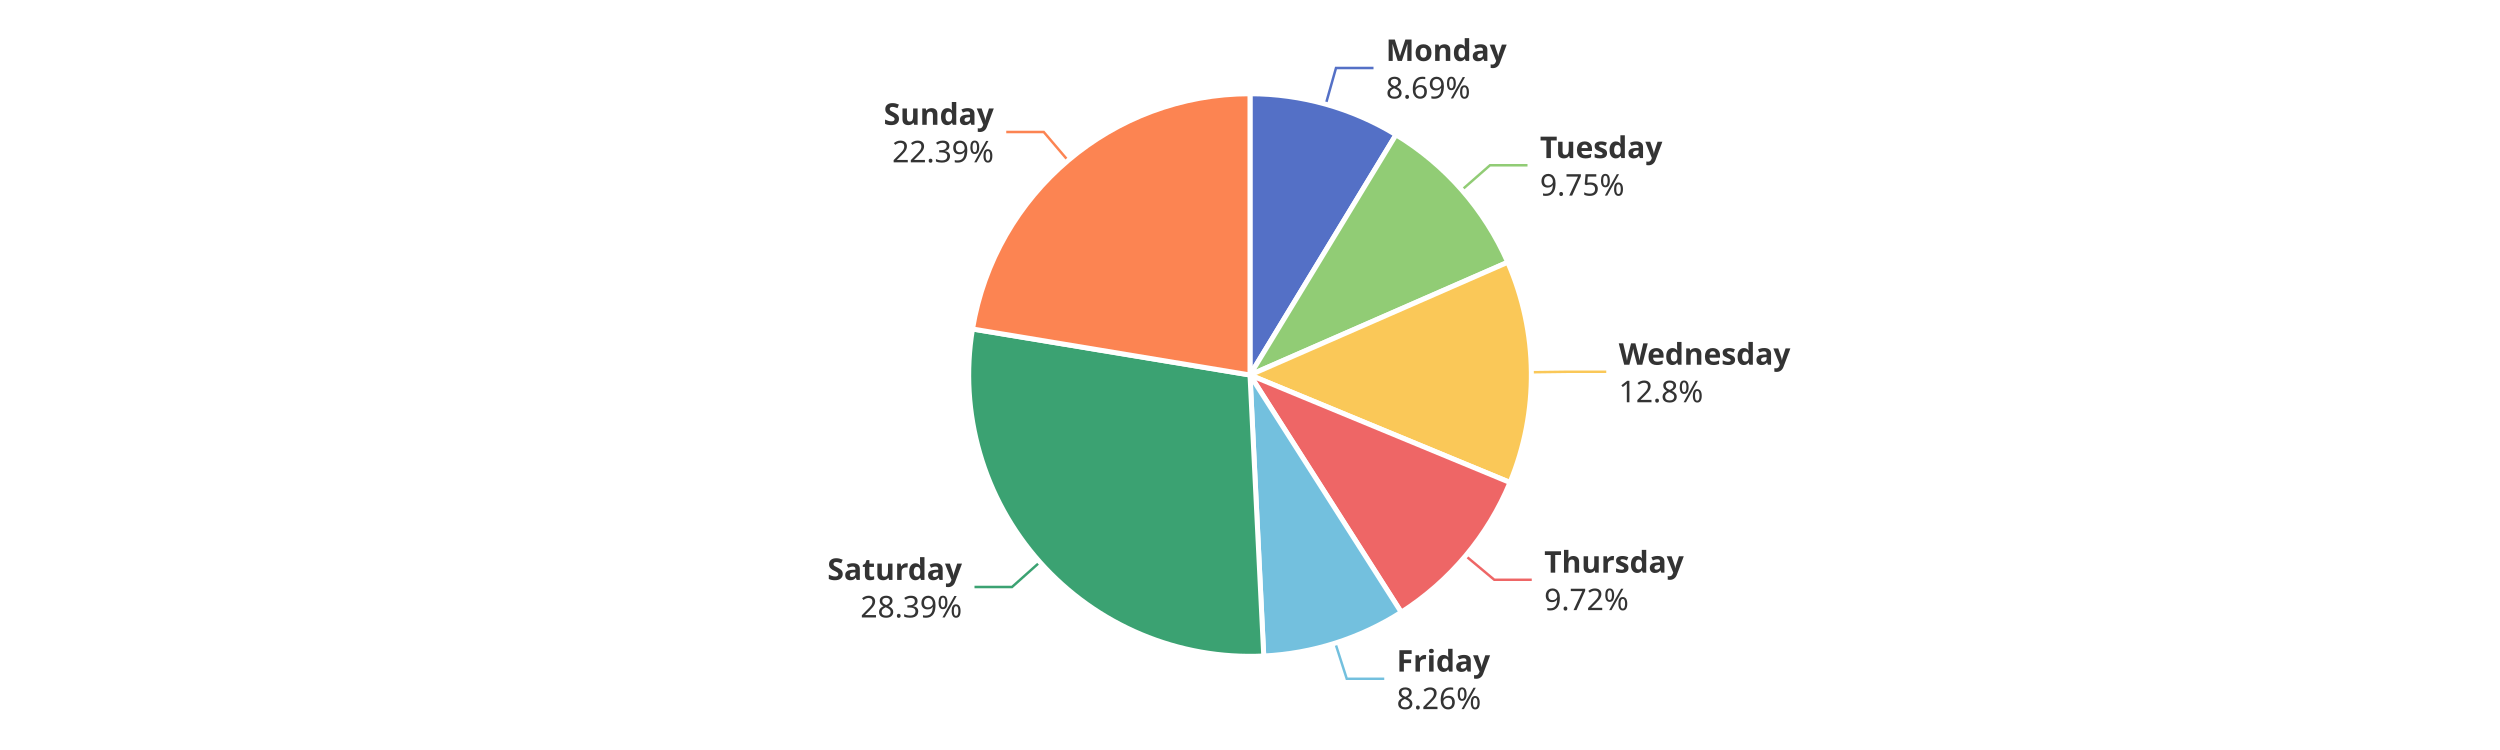
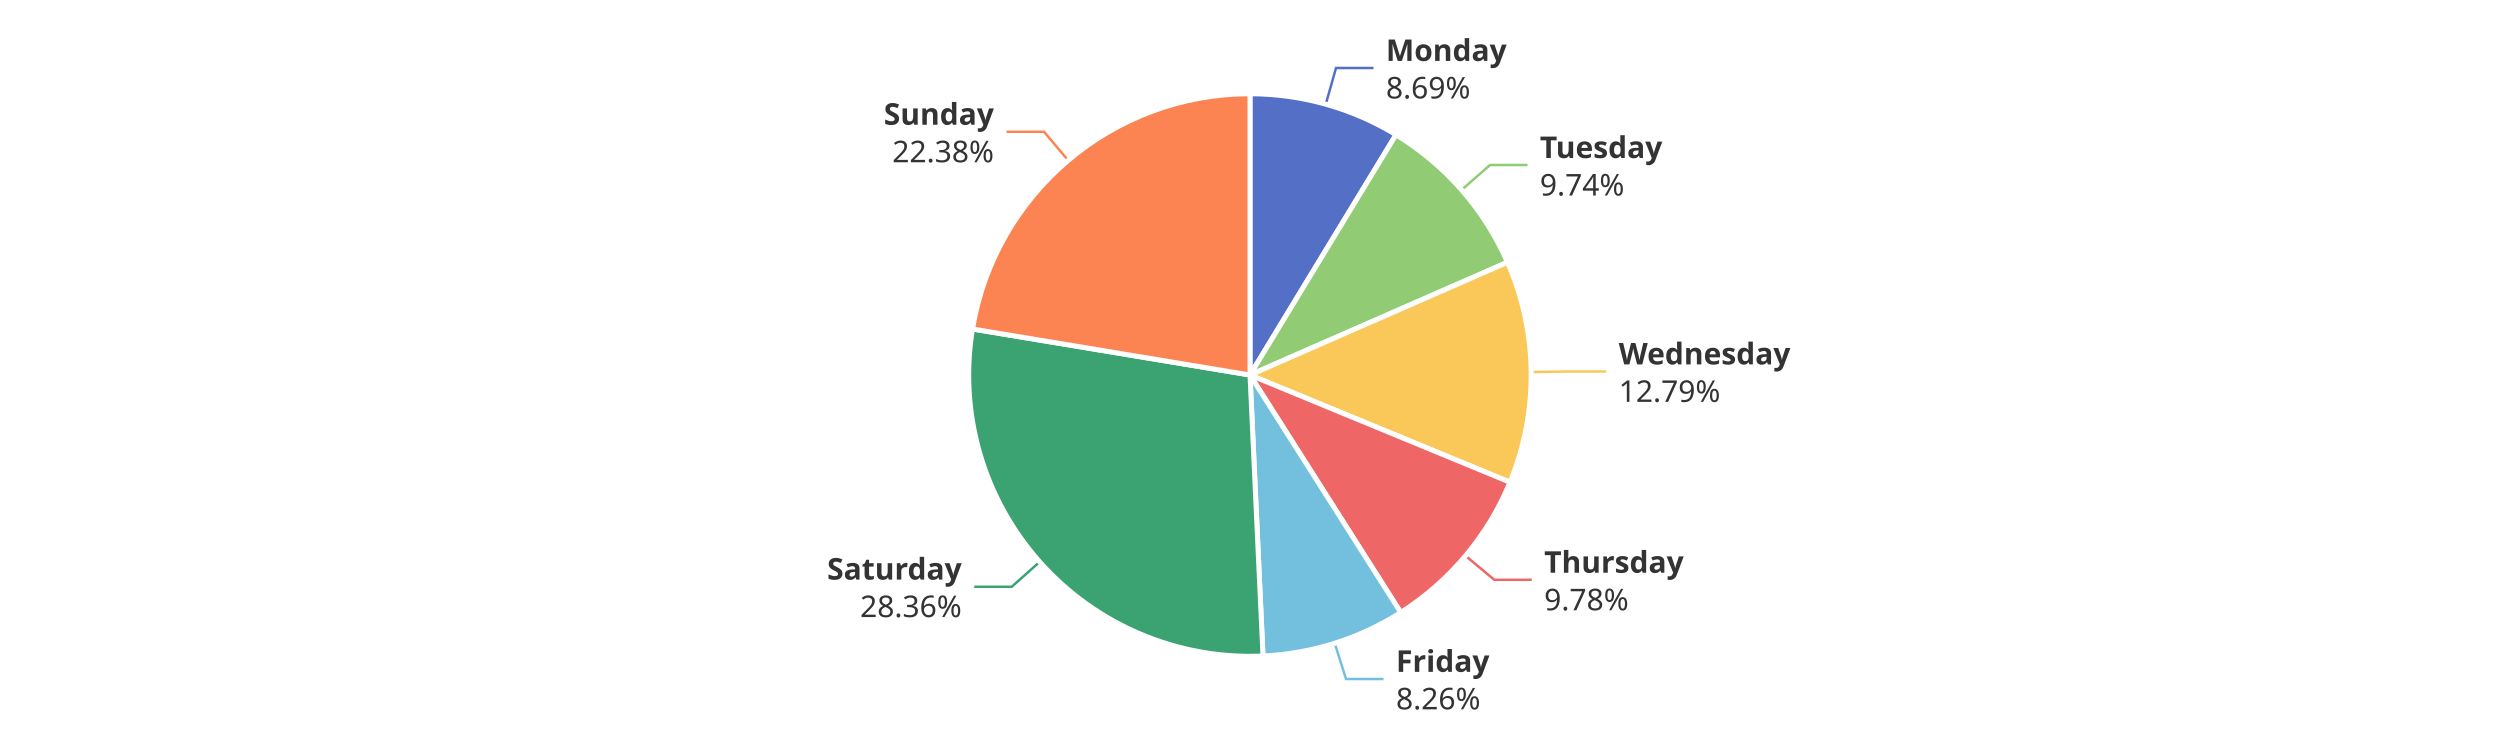
<svg xmlns="http://www.w3.org/2000/svg" width="1000" height="300" version="1.1" baseProfile="full" viewBox="0 0 1000 300">
  <rect width="1000" height="300" x="0" y="0" id="0" fill="#ffffff" />
  <polyline points="530.3 41.7 534.4 27.2 549.4 27.2" fill="none" stroke="#5470c6" />
-   <polyline points="584.7 76 596 66.1 611 66.1" fill="none" stroke="#91cc75" />
-   <polyline points="612.5 148.9 627.5 148.7 642.5 148.7" fill="none" stroke="#fac858" />
+   <polyline points="584.7 75.9 596 66 611 66" fill="none" stroke="#91cc75" />
+   <polyline points="612.5 148.8 627.5 148.6 642.5 148.6" fill="none" stroke="#fac858" />
  <polyline points="586.2 222.3 597.7 231.9 612.7 231.9" fill="none" stroke="#ee6666" />
-   <polyline points="534.1 257.2 538.7 271.5 553.7 271.5" fill="none" stroke="#73c0de" />
-   <polyline points="416 224.8 404.8 234.8 389.8 234.8" fill="none" stroke="#3ba272" />
-   <polyline points="427.2 64.2 417.5 52.8 402.5 52.8" fill="none" stroke="#fc8452" />
+   <polyline points="533.9 257.3 538.4 271.6 553.4 271.6" fill="none" stroke="#73c0de" />
+   <polyline points="415.9 224.7 404.7 234.7 389.7 234.7" fill="none" stroke="#3ba272" />
+   <polyline points="427.3 64.2 417.6 52.7 402.6 52.7" fill="none" stroke="#fc8452" />
  <path d="M500 37.5A112.5 112.5 0 0 1 558.4 53.9L500 150Z" fill="#5470c6" stroke="#fff" stroke-width="2" stroke-linejoin="round" />
-   <path d="M558.4 53.9A112.5 112.5 0 0 1 603.1 104.9L500 150Z" fill="#91cc75" stroke="#fff" stroke-width="2" stroke-linejoin="round" />
-   <path d="M603.1 104.9A112.5 112.5 0 0 1 604 193L500 150Z" fill="#fac858" stroke="#fff" stroke-width="2" stroke-linejoin="round" />
-   <path d="M604 193A112.5 112.5 0 0 1 560.5 244.9L500 150Z" fill="#ee6666" stroke="#fff" stroke-width="2" stroke-linejoin="round" />
-   <path d="M560.5 244.9A112.5 112.5 0 0 1 505.5 262.4L500 150Z" fill="#73c0de" stroke="#fff" stroke-width="2" stroke-linejoin="round" />
-   <path d="M505.5 262.4A112.5 112.5 0 0 1 389 131.6L500 150Z" fill="#3ba272" stroke="#fff" stroke-width="2" stroke-linejoin="round" />
+   <path d="M558.4 53.9A112.5 112.5 0 0 1 603 104.9L500 150Z" fill="#91cc75" stroke="#fff" stroke-width="2" stroke-linejoin="round" />
+   <path d="M603 104.9A112.5 112.5 0 0 1 604 192.9L500 150Z" fill="#fac858" stroke="#fff" stroke-width="2" stroke-linejoin="round" />
+   <path d="M604 192.9A112.5 112.5 0 0 1 560.3 245L500 150Z" fill="#ee6666" stroke="#fff" stroke-width="2" stroke-linejoin="round" />
+   <path d="M560.3 245A112.5 112.5 0 0 1 505.2 262.4L500 150Z" fill="#73c0de" stroke="#fff" stroke-width="2" stroke-linejoin="round" />
+   <path d="M505.2 262.4A112.5 112.5 0 0 1 389 131.6L500 150Z" fill="#3ba272" stroke="#fff" stroke-width="2" stroke-linejoin="round" />
  <path d="M389 131.6A112.5 112.5 0 0 1 500 37.5L500 150Z" fill="#fc8452" stroke="#fff" stroke-width="2" stroke-linejoin="round" />
-   <path d="M0 -15l42.8 0l0 30l-42.8 0Z" transform="translate(554.3806 27.2229)" fill="none" />
-   <text dominant-baseline="central" text-anchor="start" style="font-size:12px;font-family:sans-serif;font-weight:bold;" y="-7.5" transform="translate(554.3806 27.2229)" fill="#333" stroke="rgb(255,255,255)" stroke-width="2" paint-order="stroke" stroke-miterlimit="2">Monday</text>
-   <text dominant-baseline="central" text-anchor="start" style="font-size:12px;font-family:sans-serif;" y="7.5" transform="translate(554.3806 27.2229)" fill="#333" stroke="rgb(255,255,255)" stroke-width="2" paint-order="stroke" stroke-miterlimit="2">8.69%</text>
-   <path d="M0 -15l46.2 0l0 30l-46.2 0Z" transform="translate(615.9899 66.0822)" fill="none" />
-   <text dominant-baseline="central" text-anchor="start" style="font-size:12px;font-family:sans-serif;font-weight:bold;" y="-7.5" transform="translate(615.9899 66.0822)" fill="#333" stroke="rgb(255,255,255)" stroke-width="2" paint-order="stroke" stroke-miterlimit="2">Tuesday</text>
-   <text dominant-baseline="central" text-anchor="start" style="font-size:12px;font-family:sans-serif;" y="7.5" transform="translate(615.9899 66.0822)" fill="#333" stroke="rgb(255,255,255)" stroke-width="2" paint-order="stroke" stroke-miterlimit="2">9.75%</text>
-   <path d="M0 -15l63.6 0l0 30l-63.6 0Z" transform="translate(647.4938 148.7382)" fill="none" />
-   <text dominant-baseline="central" text-anchor="start" style="font-size:12px;font-family:sans-serif;font-weight:bold;" y="-7.5" transform="translate(647.4938 148.7382)" fill="#333" stroke="rgb(255,255,255)" stroke-width="2" paint-order="stroke" stroke-miterlimit="2">Wednesday</text>
-   <text dominant-baseline="central" text-anchor="start" style="font-size:12px;font-family:sans-serif;" y="7.5" transform="translate(647.4938 148.7382)" fill="#333" stroke="rgb(255,255,255)" stroke-width="2" paint-order="stroke" stroke-miterlimit="2">12.8%</text>
-   <path d="M0 -15l50.2 0l0 30l-50.2 0Z" transform="translate(617.7093 231.9094)" fill="none" />
-   <text dominant-baseline="central" text-anchor="start" style="font-size:12px;font-family:sans-serif;font-weight:bold;" y="-7.5" transform="translate(617.7093 231.9094)" fill="#333" stroke="rgb(255,255,255)" stroke-width="2" paint-order="stroke" stroke-miterlimit="2">Thursday</text>
-   <text dominant-baseline="central" text-anchor="start" style="font-size:12px;font-family:sans-serif;" y="7.5" transform="translate(617.7093 231.9094)" fill="#333" stroke="rgb(255,255,255)" stroke-width="2" paint-order="stroke" stroke-miterlimit="2">9.72%</text>
-   <path d="M0 -15l34.2 0l0 30l-34.2 0Z" transform="translate(558.6789 271.4915)" fill="none" />
-   <text dominant-baseline="central" text-anchor="start" style="font-size:12px;font-family:sans-serif;font-weight:bold;" y="-7.5" transform="translate(558.6789 271.4915)" fill="#333" stroke="rgb(255,255,255)" stroke-width="2" paint-order="stroke" stroke-miterlimit="2">Friday</text>
-   <text dominant-baseline="central" text-anchor="start" style="font-size:12px;font-family:sans-serif;" y="7.5" transform="translate(558.6789 271.4915)" fill="#333" stroke="rgb(255,255,255)" stroke-width="2" paint-order="stroke" stroke-miterlimit="2">8.26%</text>
-   <path d="M-48.2 -15l48.2 0l0 30l-48.2 0Z" transform="translate(384.8054 234.8188)" fill="none" />
-   <text dominant-baseline="central" text-anchor="end" style="font-size:12px;font-family:sans-serif;font-weight:bold;" y="-7.5" transform="translate(384.8054 234.8188)" fill="#333" stroke="rgb(255,255,255)" stroke-width="2" paint-order="stroke" stroke-miterlimit="2">Saturday</text>
-   <text dominant-baseline="central" text-anchor="end" style="font-size:12px;font-family:sans-serif;" y="7.5" transform="translate(384.8054 234.8188)" fill="#333" stroke="rgb(255,255,255)" stroke-width="2" paint-order="stroke" stroke-miterlimit="2">28.39%</text>
-   <path d="M-40.9 -15l40.9 0l0 30l-40.9 0Z" transform="translate(397.5241 52.7685)" fill="none" />
-   <text dominant-baseline="central" text-anchor="end" style="font-size:12px;font-family:sans-serif;font-weight:bold;" y="-7.5" transform="translate(397.5241 52.7685)" fill="#333" stroke="rgb(255,255,255)" stroke-width="2" paint-order="stroke" stroke-miterlimit="2">Sunday</text>
-   <text dominant-baseline="central" text-anchor="end" style="font-size:12px;font-family:sans-serif;" y="7.5" transform="translate(397.5241 52.7685)" fill="#333" stroke="rgb(255,255,255)" stroke-width="2" paint-order="stroke" stroke-miterlimit="2">22.39%</text>
+   <path d="M0 -15l42.8 0l0 30l-42.8 0Z" transform="translate(554.3773 27.2219)" fill="none" />
+   <text dominant-baseline="central" text-anchor="start" style="font-size:12px;font-family:sans-serif;font-weight:bold;" y="-7.5" transform="translate(554.3773 27.2219)" fill="#333" stroke="rgb(255,255,255)" stroke-width="2" paint-order="stroke" stroke-miterlimit="2">Monday</text>
+   <text dominant-baseline="central" text-anchor="start" style="font-size:12px;font-family:sans-serif;" y="7.5" transform="translate(554.3773 27.2219)" fill="#333" stroke="rgb(255,255,255)" stroke-width="2" paint-order="stroke" stroke-miterlimit="2">8.69%</text>
+   <path d="M0 -15l46.2 0l0 30l-46.2 0Z" transform="translate(615.9563 66.0439)" fill="none" />
+   <text dominant-baseline="central" text-anchor="start" style="font-size:12px;font-family:sans-serif;font-weight:bold;" y="-7.5" transform="translate(615.9563 66.0439)" fill="#333" stroke="rgb(255,255,255)" stroke-width="2" paint-order="stroke" stroke-miterlimit="2">Tuesday</text>
+   <text dominant-baseline="central" text-anchor="start" style="font-size:12px;font-family:sans-serif;" y="7.5" transform="translate(615.9563 66.0439)" fill="#333" stroke="rgb(255,255,255)" stroke-width="2" paint-order="stroke" stroke-miterlimit="2">9.74%</text>
+   <path d="M0 -15l63.6 0l0 30l-63.6 0Z" transform="translate(647.4923 148.5981)" fill="none" />
+   <text dominant-baseline="central" text-anchor="start" style="font-size:12px;font-family:sans-serif;font-weight:bold;" y="-7.5" transform="translate(647.4923 148.5981)" fill="#333" stroke="rgb(255,255,255)" stroke-width="2" paint-order="stroke" stroke-miterlimit="2">Wednesday</text>
+   <text dominant-baseline="central" text-anchor="start" style="font-size:12px;font-family:sans-serif;" y="7.5" transform="translate(647.4923 148.5981)" fill="#333" stroke="rgb(255,255,255)" stroke-width="2" paint-order="stroke" stroke-miterlimit="2">12.79%</text>
+   <path d="M0 -15l50.2 0l0 30l-50.2 0Z" transform="translate(617.6764 231.9486)" fill="none" />
+   <text dominant-baseline="central" text-anchor="start" style="font-size:12px;font-family:sans-serif;font-weight:bold;" y="-7.5" transform="translate(617.6764 231.9486)" fill="#333" stroke="rgb(255,255,255)" stroke-width="2" paint-order="stroke" stroke-miterlimit="2">Thursday</text>
+   <text dominant-baseline="central" text-anchor="start" style="font-size:12px;font-family:sans-serif;" y="7.5" transform="translate(617.6764 231.9486)" fill="#333" stroke="rgb(255,255,255)" stroke-width="2" paint-order="stroke" stroke-miterlimit="2">9.78%</text>
+   <path d="M0 -15l34.2 0l0 30l-34.2 0Z" transform="translate(558.4079 271.5775)" fill="none" />
+   <text dominant-baseline="central" text-anchor="start" style="font-size:12px;font-family:sans-serif;font-weight:bold;" y="-7.5" transform="translate(558.4079 271.5775)" fill="#333" stroke="rgb(255,255,255)" stroke-width="2" paint-order="stroke" stroke-miterlimit="2">Friday</text>
+   <text dominant-baseline="central" text-anchor="start" style="font-size:12px;font-family:sans-serif;" y="7.5" transform="translate(558.4079 271.5775)" fill="#333" stroke="rgb(255,255,255)" stroke-width="2" paint-order="stroke" stroke-miterlimit="2">8.26%</text>
+   <path d="M-48.2 -15l48.2 0l0 30l-48.2 0Z" transform="translate(384.6794 234.6772)" fill="none" />
+   <text dominant-baseline="central" text-anchor="end" style="font-size:12px;font-family:sans-serif;font-weight:bold;" y="-7.5" transform="translate(384.6794 234.6772)" fill="#333" stroke="rgb(255,255,255)" stroke-width="2" paint-order="stroke" stroke-miterlimit="2">Saturday</text>
+   <text dominant-baseline="central" text-anchor="end" style="font-size:12px;font-family:sans-serif;" y="7.5" transform="translate(384.6794 234.6772)" fill="#333" stroke="rgb(255,255,255)" stroke-width="2" paint-order="stroke" stroke-miterlimit="2">28.36%</text>
+   <path d="M-40.9 -15l40.9 0l0 30l-40.9 0Z" transform="translate(397.5615 52.7368)" fill="none" />
+   <text dominant-baseline="central" text-anchor="end" style="font-size:12px;font-family:sans-serif;font-weight:bold;" y="-7.5" transform="translate(397.5615 52.7368)" fill="#333" stroke="rgb(255,255,255)" stroke-width="2" paint-order="stroke" stroke-miterlimit="2">Sunday</text>
+   <text dominant-baseline="central" text-anchor="end" style="font-size:12px;font-family:sans-serif;" y="7.5" transform="translate(397.5615 52.7368)" fill="#333" stroke="rgb(255,255,255)" stroke-width="2" paint-order="stroke" stroke-miterlimit="2">22.38%</text>
</svg>
